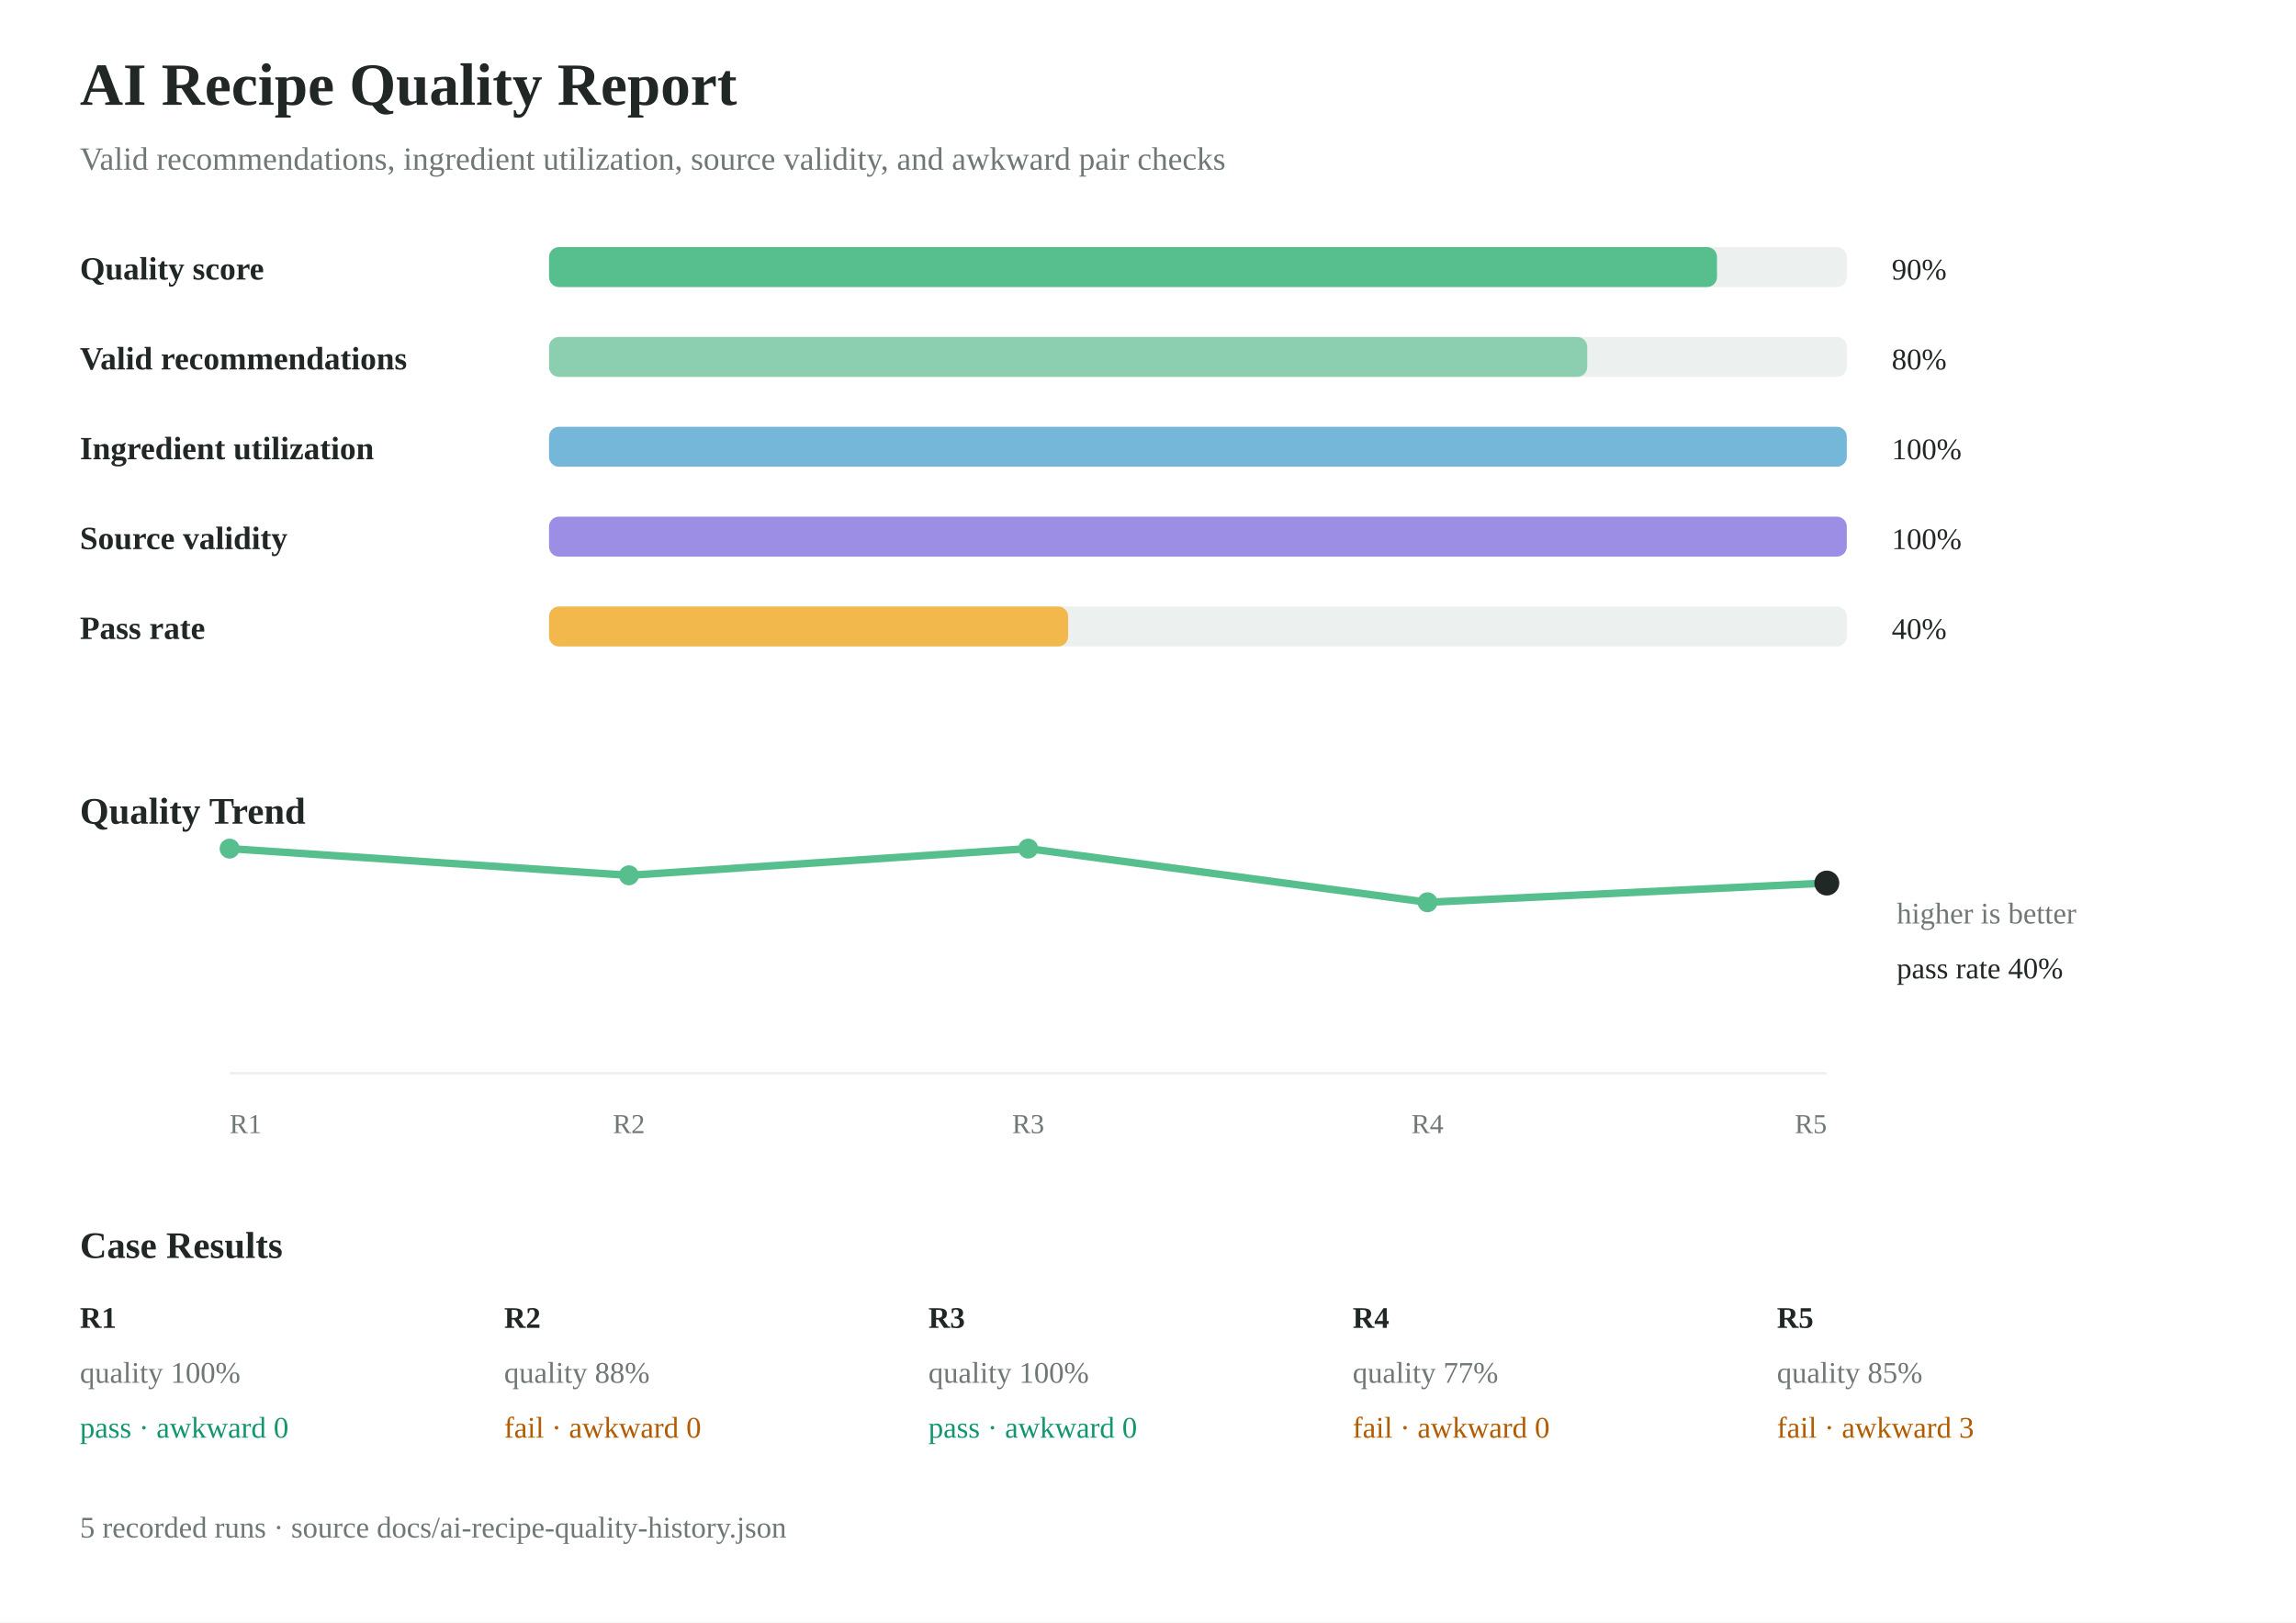
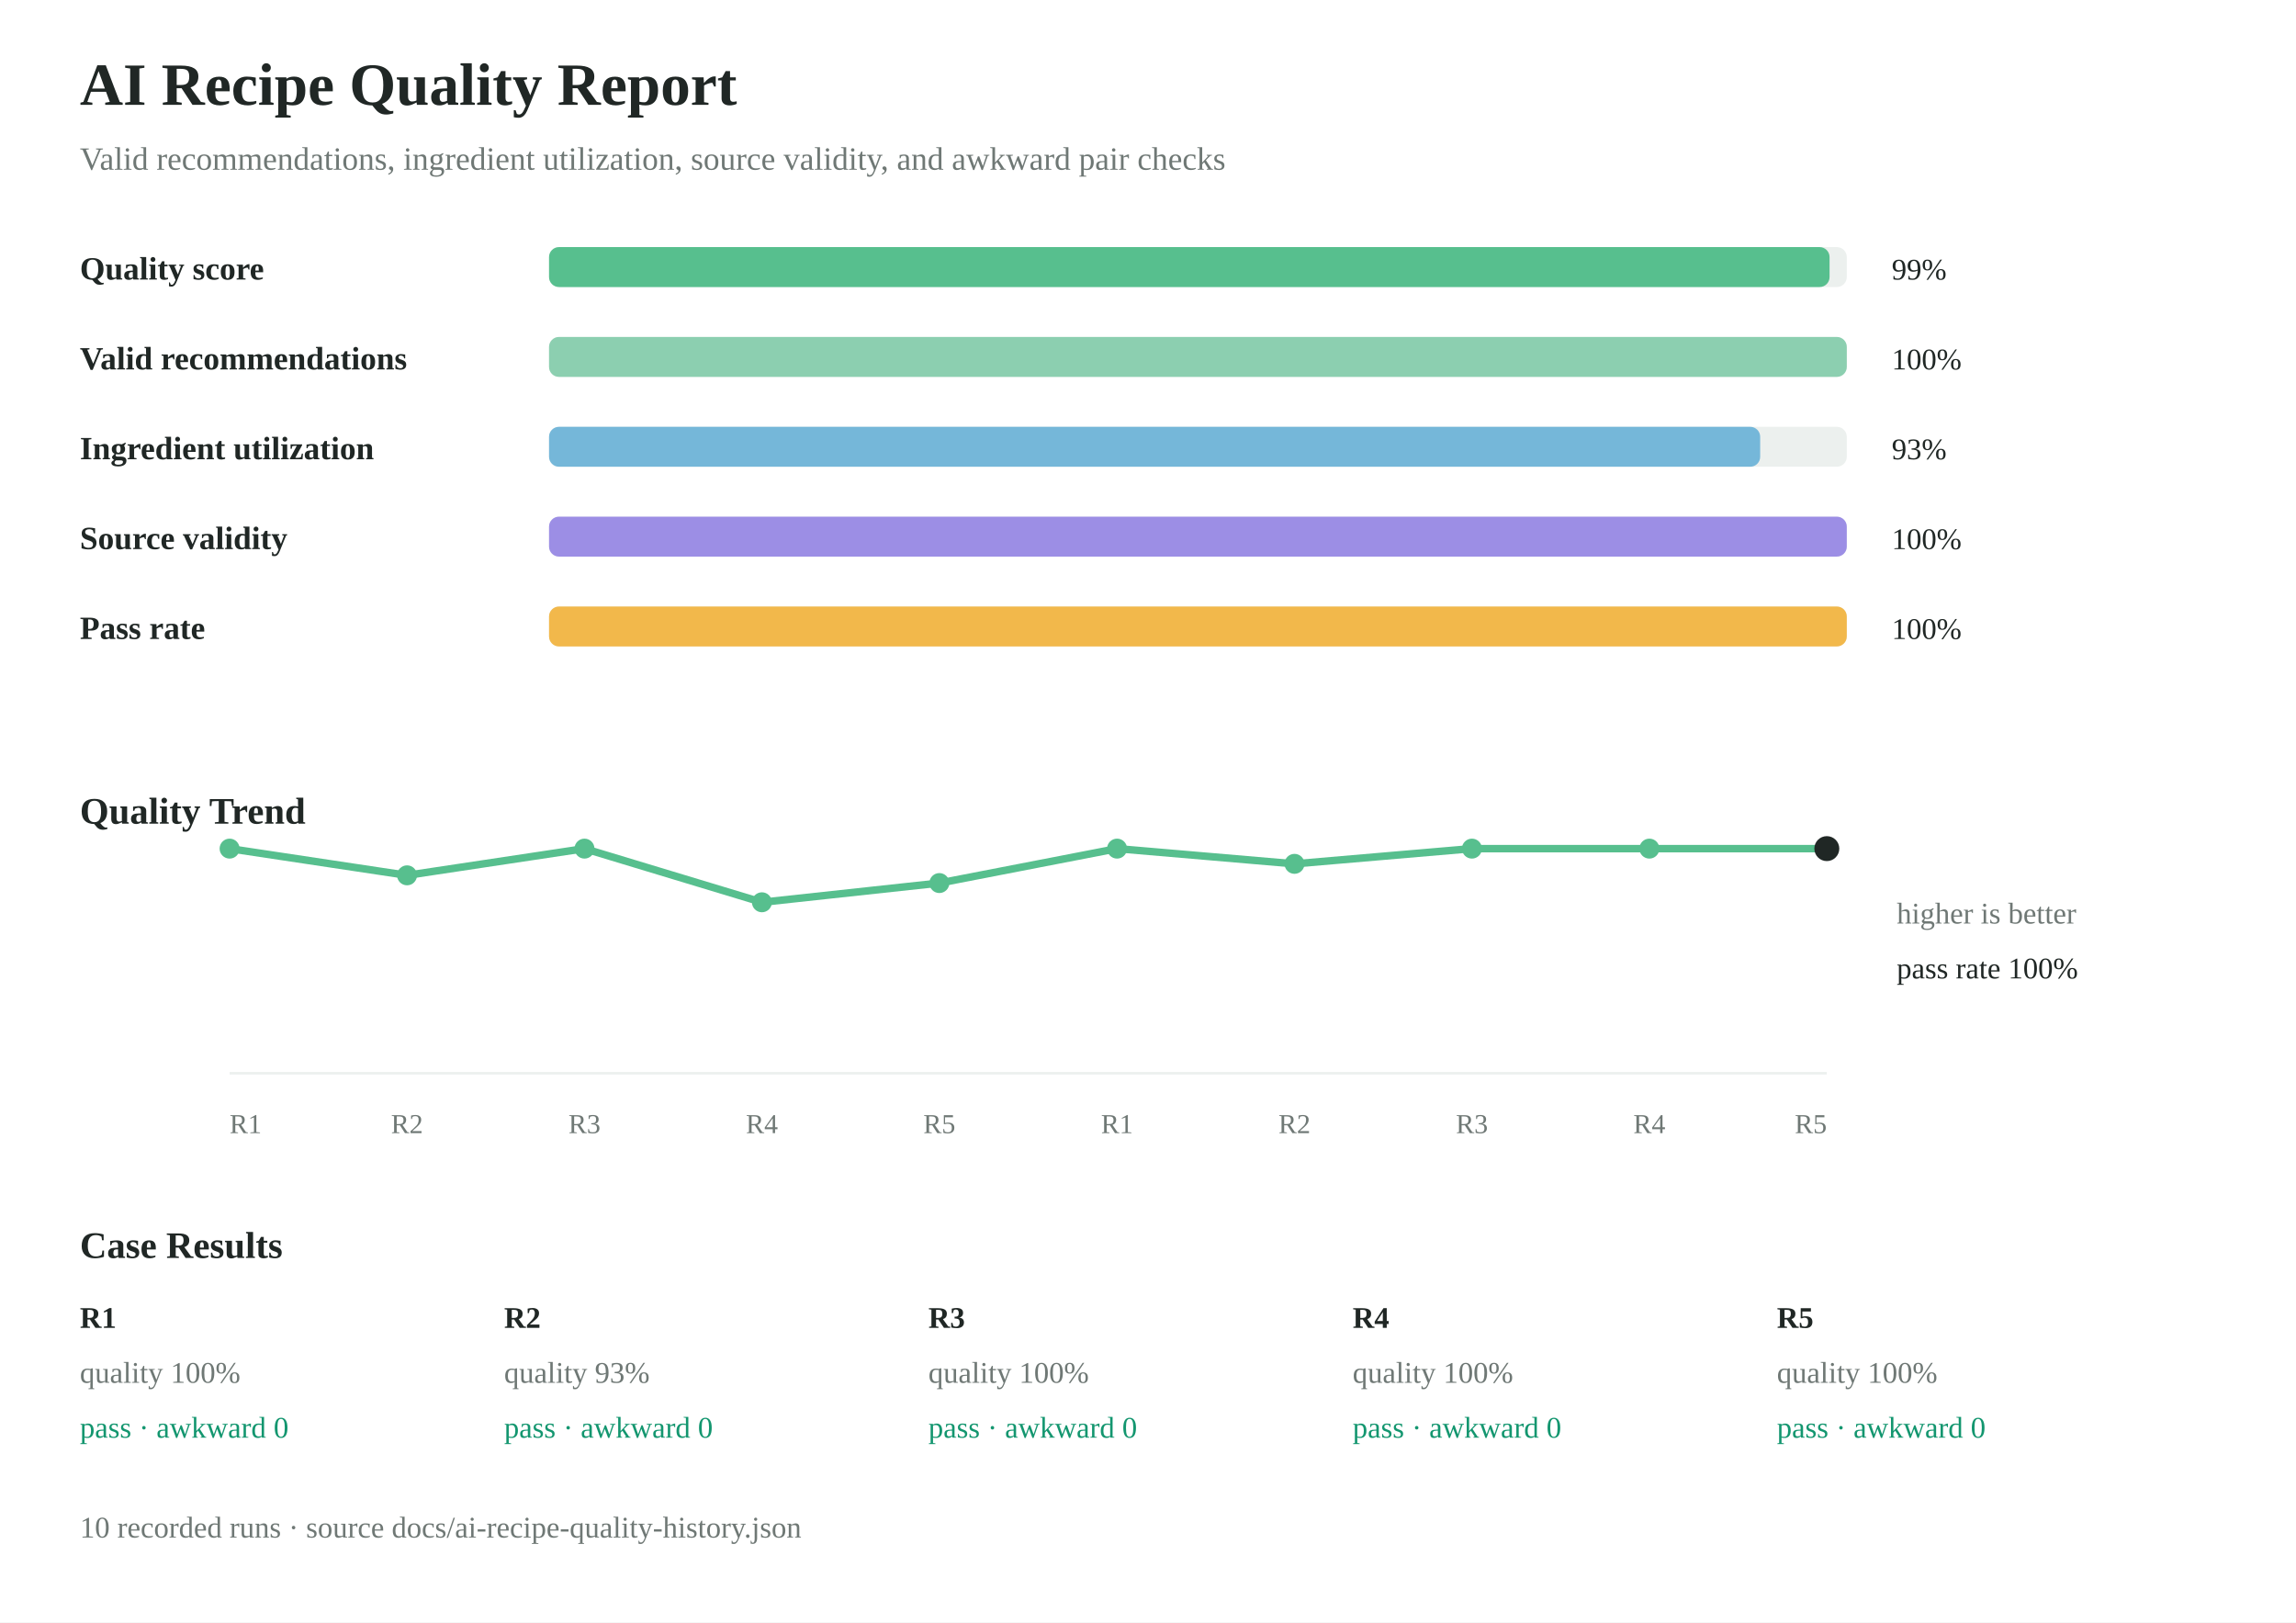
<svg xmlns="http://www.w3.org/2000/svg" width="920" height="650" viewBox="0 0 920 650" role="img" aria-labelledby="title desc">
  <rect width="920" height="650" fill="#ffffff" />
  <text x="32" y="42" font-size="24" font-weight="800" fill="#202725">AI Recipe Quality Report</text>
  <text x="32" y="68" font-size="13" fill="#6f7875">Valid recommendations, ingredient utilization, source validity, and awkward pair checks</text>
  <text x="32" y="112" font-size="13" font-weight="700" fill="#202725">Quality score</text>
  <rect x="220" y="99" width="520" height="16" rx="4" fill="#ecf0ee" />
-   <rect x="220" y="99" width="468.0" height="16" rx="4" fill="#57bf8e" />
-   <text x="758" y="112" font-size="12" fill="#202725">90%</text>
+   <rect x="220" y="99" width="513.1" height="16" rx="4" fill="#57bf8e" />
+   <text x="758" y="112" font-size="12" fill="#202725">99%</text>
  <text x="32" y="148" font-size="13" font-weight="700" fill="#202725">Valid recommendations</text>
  <rect x="220" y="135" width="520" height="16" rx="4" fill="#ecf0ee" />
-   <rect x="220" y="135" width="416.0" height="16" rx="4" fill="#8ccfb0" />
-   <text x="758" y="148" font-size="12" fill="#202725">80%</text>
+   <rect x="220" y="135" width="520.0" height="16" rx="4" fill="#8ccfb0" />
+   <text x="758" y="148" font-size="12" fill="#202725">100%</text>
  <text x="32" y="184" font-size="13" font-weight="700" fill="#202725">Ingredient utilization</text>
  <rect x="220" y="171" width="520" height="16" rx="4" fill="#ecf0ee" />
-   <rect x="220" y="171" width="520.0" height="16" rx="4" fill="#75b7d9" />
-   <text x="758" y="184" font-size="12" fill="#202725">100%</text>
+   <rect x="220" y="171" width="485.3" height="16" rx="4" fill="#75b7d9" />
+   <text x="758" y="184" font-size="12" fill="#202725">93%</text>
  <text x="32" y="220" font-size="13" font-weight="700" fill="#202725">Source validity</text>
  <rect x="220" y="207" width="520" height="16" rx="4" fill="#ecf0ee" />
  <rect x="220" y="207" width="520.0" height="16" rx="4" fill="#9c8ee5" />
  <text x="758" y="220" font-size="12" fill="#202725">100%</text>
  <text x="32" y="256" font-size="13" font-weight="700" fill="#202725">Pass rate</text>
  <rect x="220" y="243" width="520" height="16" rx="4" fill="#ecf0ee" />
-   <rect x="220" y="243" width="208.0" height="16" rx="4" fill="#f2b84b" />
-   <text x="758" y="256" font-size="12" fill="#202725">40%</text>
+   <rect x="220" y="243" width="520.0" height="16" rx="4" fill="#f2b84b" />
+   <text x="758" y="256" font-size="12" fill="#202725">100%</text>
  <text x="32" y="330" font-size="15" font-weight="700" fill="#202725">Quality Trend</text>
  <line x1="92" y1="430" x2="732" y2="430" stroke="#ecf0ee" />
-   <path d="M 92.0 340.0 L 252.0 350.7 L 412.0 340.0 L 572.0 361.5 L 732.0 353.8" fill="none" stroke="#57bf8e" stroke-width="3" stroke-linecap="round" stroke-linejoin="round" />
+   <path d="M 92.0 340.0 L 163.1 350.7 L 234.2 340.0 L 305.3 361.5 L 376.4 353.8 L 447.6 340.0 L 518.7 346.1 L 589.8 340.0 L 660.9 340.0 L 732.0 340.0" fill="none" stroke="#57bf8e" stroke-width="3" stroke-linecap="round" stroke-linejoin="round" />
  <circle cx="92.0" cy="340.0" r="4" fill="#57bf8e" />
-   <circle cx="252.0" cy="350.7" r="4" fill="#57bf8e" />
-   <circle cx="412.0" cy="340.0" r="4" fill="#57bf8e" />
-   <circle cx="572.0" cy="361.5" r="4" fill="#57bf8e" />
-   <circle cx="732.0" cy="353.8" r="5" fill="#202725" />
+   <circle cx="163.1" cy="350.7" r="4" fill="#57bf8e" />
+   <circle cx="234.2" cy="340.0" r="4" fill="#57bf8e" />
+   <circle cx="305.3" cy="361.5" r="4" fill="#57bf8e" />
+   <circle cx="376.4" cy="353.8" r="4" fill="#57bf8e" />
+   <circle cx="447.6" cy="340.0" r="4" fill="#57bf8e" />
+   <circle cx="518.7" cy="346.1" r="4" fill="#57bf8e" />
+   <circle cx="589.8" cy="340.0" r="4" fill="#57bf8e" />
+   <circle cx="660.9" cy="340.0" r="4" fill="#57bf8e" />
+   <circle cx="732.0" cy="340.0" r="5" fill="#202725" />
  <text x="92.0" y="454" text-anchor="start" font-size="11" fill="#6f7875">R1</text>
-   <text x="252.0" y="454" text-anchor="middle" font-size="11" fill="#6f7875">R2</text>
-   <text x="412.0" y="454" text-anchor="middle" font-size="11" fill="#6f7875">R3</text>
-   <text x="572.0" y="454" text-anchor="middle" font-size="11" fill="#6f7875">R4</text>
+   <text x="163.1" y="454" text-anchor="middle" font-size="11" fill="#6f7875">R2</text>
+   <text x="234.2" y="454" text-anchor="middle" font-size="11" fill="#6f7875">R3</text>
+   <text x="305.3" y="454" text-anchor="middle" font-size="11" fill="#6f7875">R4</text>
+   <text x="376.4" y="454" text-anchor="middle" font-size="11" fill="#6f7875">R5</text>
+   <text x="447.6" y="454" text-anchor="middle" font-size="11" fill="#6f7875">R1</text>
+   <text x="518.7" y="454" text-anchor="middle" font-size="11" fill="#6f7875">R2</text>
+   <text x="589.8" y="454" text-anchor="middle" font-size="11" fill="#6f7875">R3</text>
+   <text x="660.9" y="454" text-anchor="middle" font-size="11" fill="#6f7875">R4</text>
  <text x="732.0" y="454" text-anchor="end" font-size="11" fill="#6f7875">R5</text>
  <text x="760" y="370" font-size="12" fill="#6f7875">higher is better</text>
-   <text x="760" y="392" font-size="12" fill="#202725">pass rate 40%</text>
+   <text x="760" y="392" font-size="12" fill="#202725">pass rate 100%</text>
  <text x="32" y="504" font-size="15" font-weight="700" fill="#202725">Case Results</text>
  <text x="32" y="532" font-size="12" font-weight="700" fill="#202725">R1</text>
  <text x="32" y="554" font-size="12" fill="#6f7875">quality 100%</text>
  <text x="32" y="576" font-size="12" fill="#13966f">pass · awkward 0</text>
  <text x="202" y="532" font-size="12" font-weight="700" fill="#202725">R2</text>
-   <text x="202" y="554" font-size="12" fill="#6f7875">quality 88%</text>
-   <text x="202" y="576" font-size="12" fill="#b35b00">fail · awkward 0</text>
+   <text x="202" y="554" font-size="12" fill="#6f7875">quality 93%</text>
+   <text x="202" y="576" font-size="12" fill="#13966f">pass · awkward 0</text>
  <text x="372" y="532" font-size="12" font-weight="700" fill="#202725">R3</text>
  <text x="372" y="554" font-size="12" fill="#6f7875">quality 100%</text>
  <text x="372" y="576" font-size="12" fill="#13966f">pass · awkward 0</text>
  <text x="542" y="532" font-size="12" font-weight="700" fill="#202725">R4</text>
-   <text x="542" y="554" font-size="12" fill="#6f7875">quality 77%</text>
-   <text x="542" y="576" font-size="12" fill="#b35b00">fail · awkward 0</text>
+   <text x="542" y="554" font-size="12" fill="#6f7875">quality 100%</text>
+   <text x="542" y="576" font-size="12" fill="#13966f">pass · awkward 0</text>
  <text x="712" y="532" font-size="12" font-weight="700" fill="#202725">R5</text>
-   <text x="712" y="554" font-size="12" fill="#6f7875">quality 85%</text>
-   <text x="712" y="576" font-size="12" fill="#b35b00">fail · awkward 3</text>
-   <text x="32" y="616" font-size="12" fill="#6f7875">5 recorded runs · source docs/ai-recipe-quality-history.json</text>
+   <text x="712" y="554" font-size="12" fill="#6f7875">quality 100%</text>
+   <text x="712" y="576" font-size="12" fill="#13966f">pass · awkward 0</text>
+   <text x="32" y="616" font-size="12" fill="#6f7875">10 recorded runs · source docs/ai-recipe-quality-history.json</text>
</svg>
